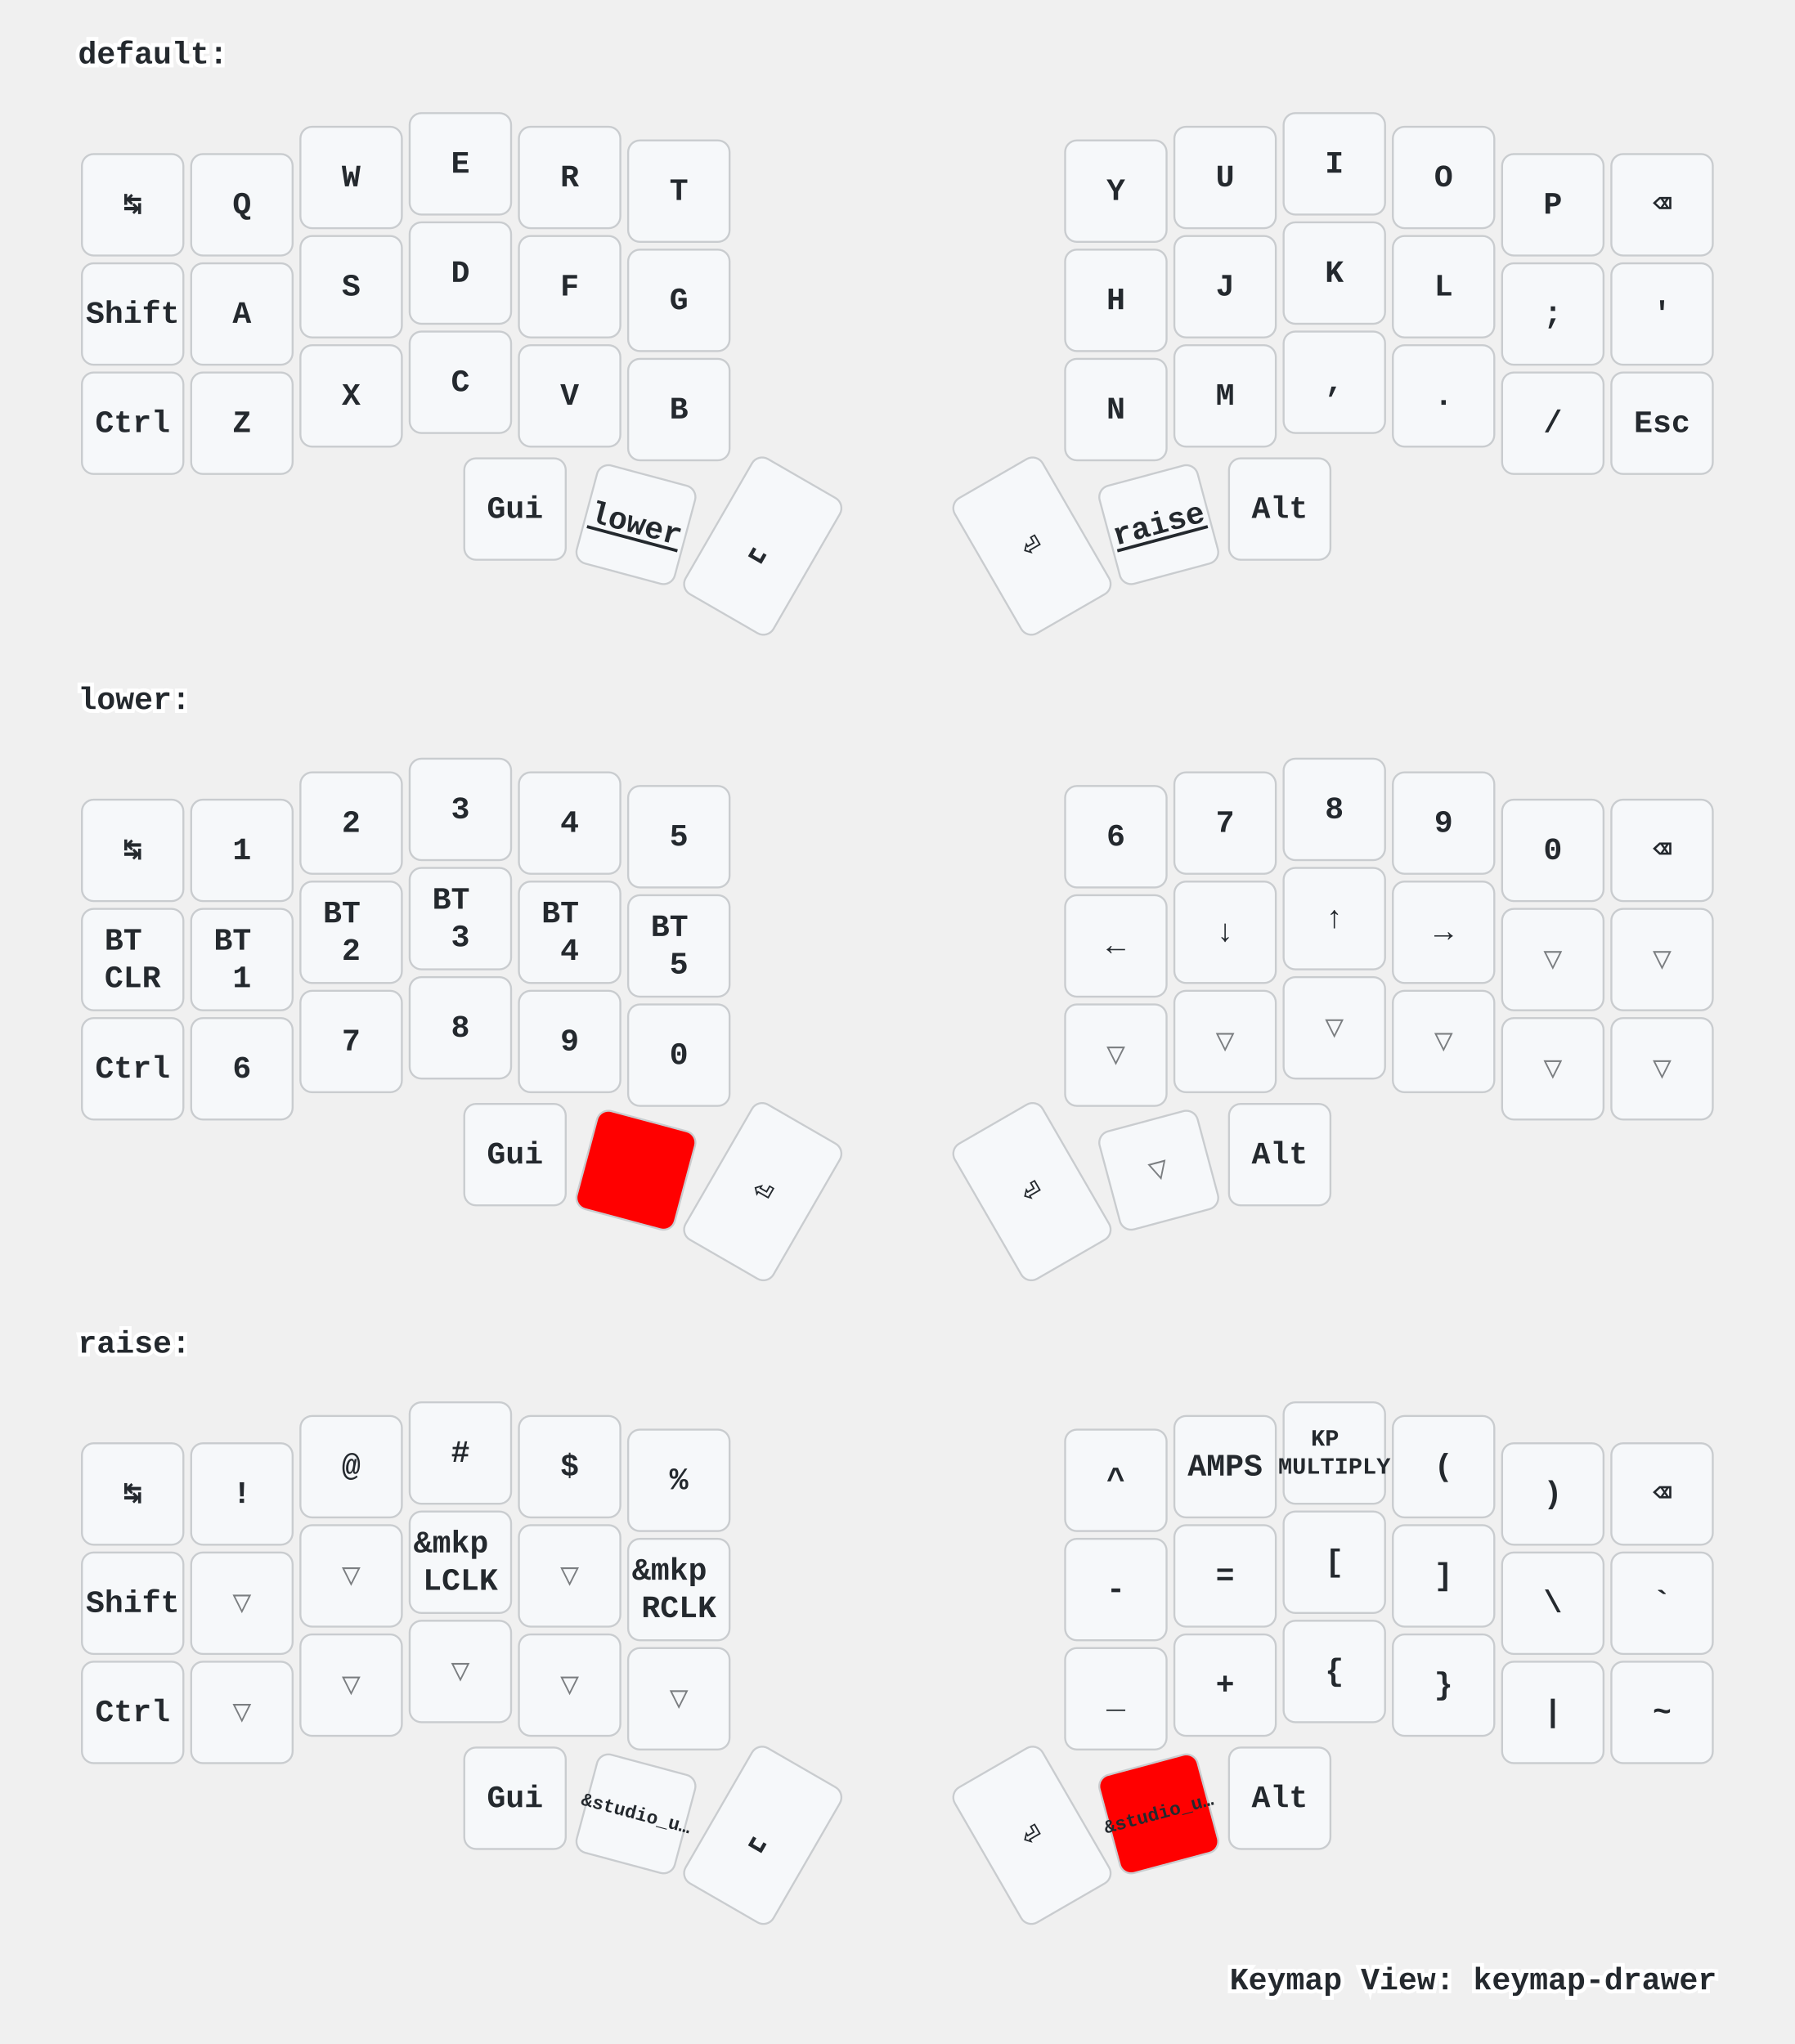
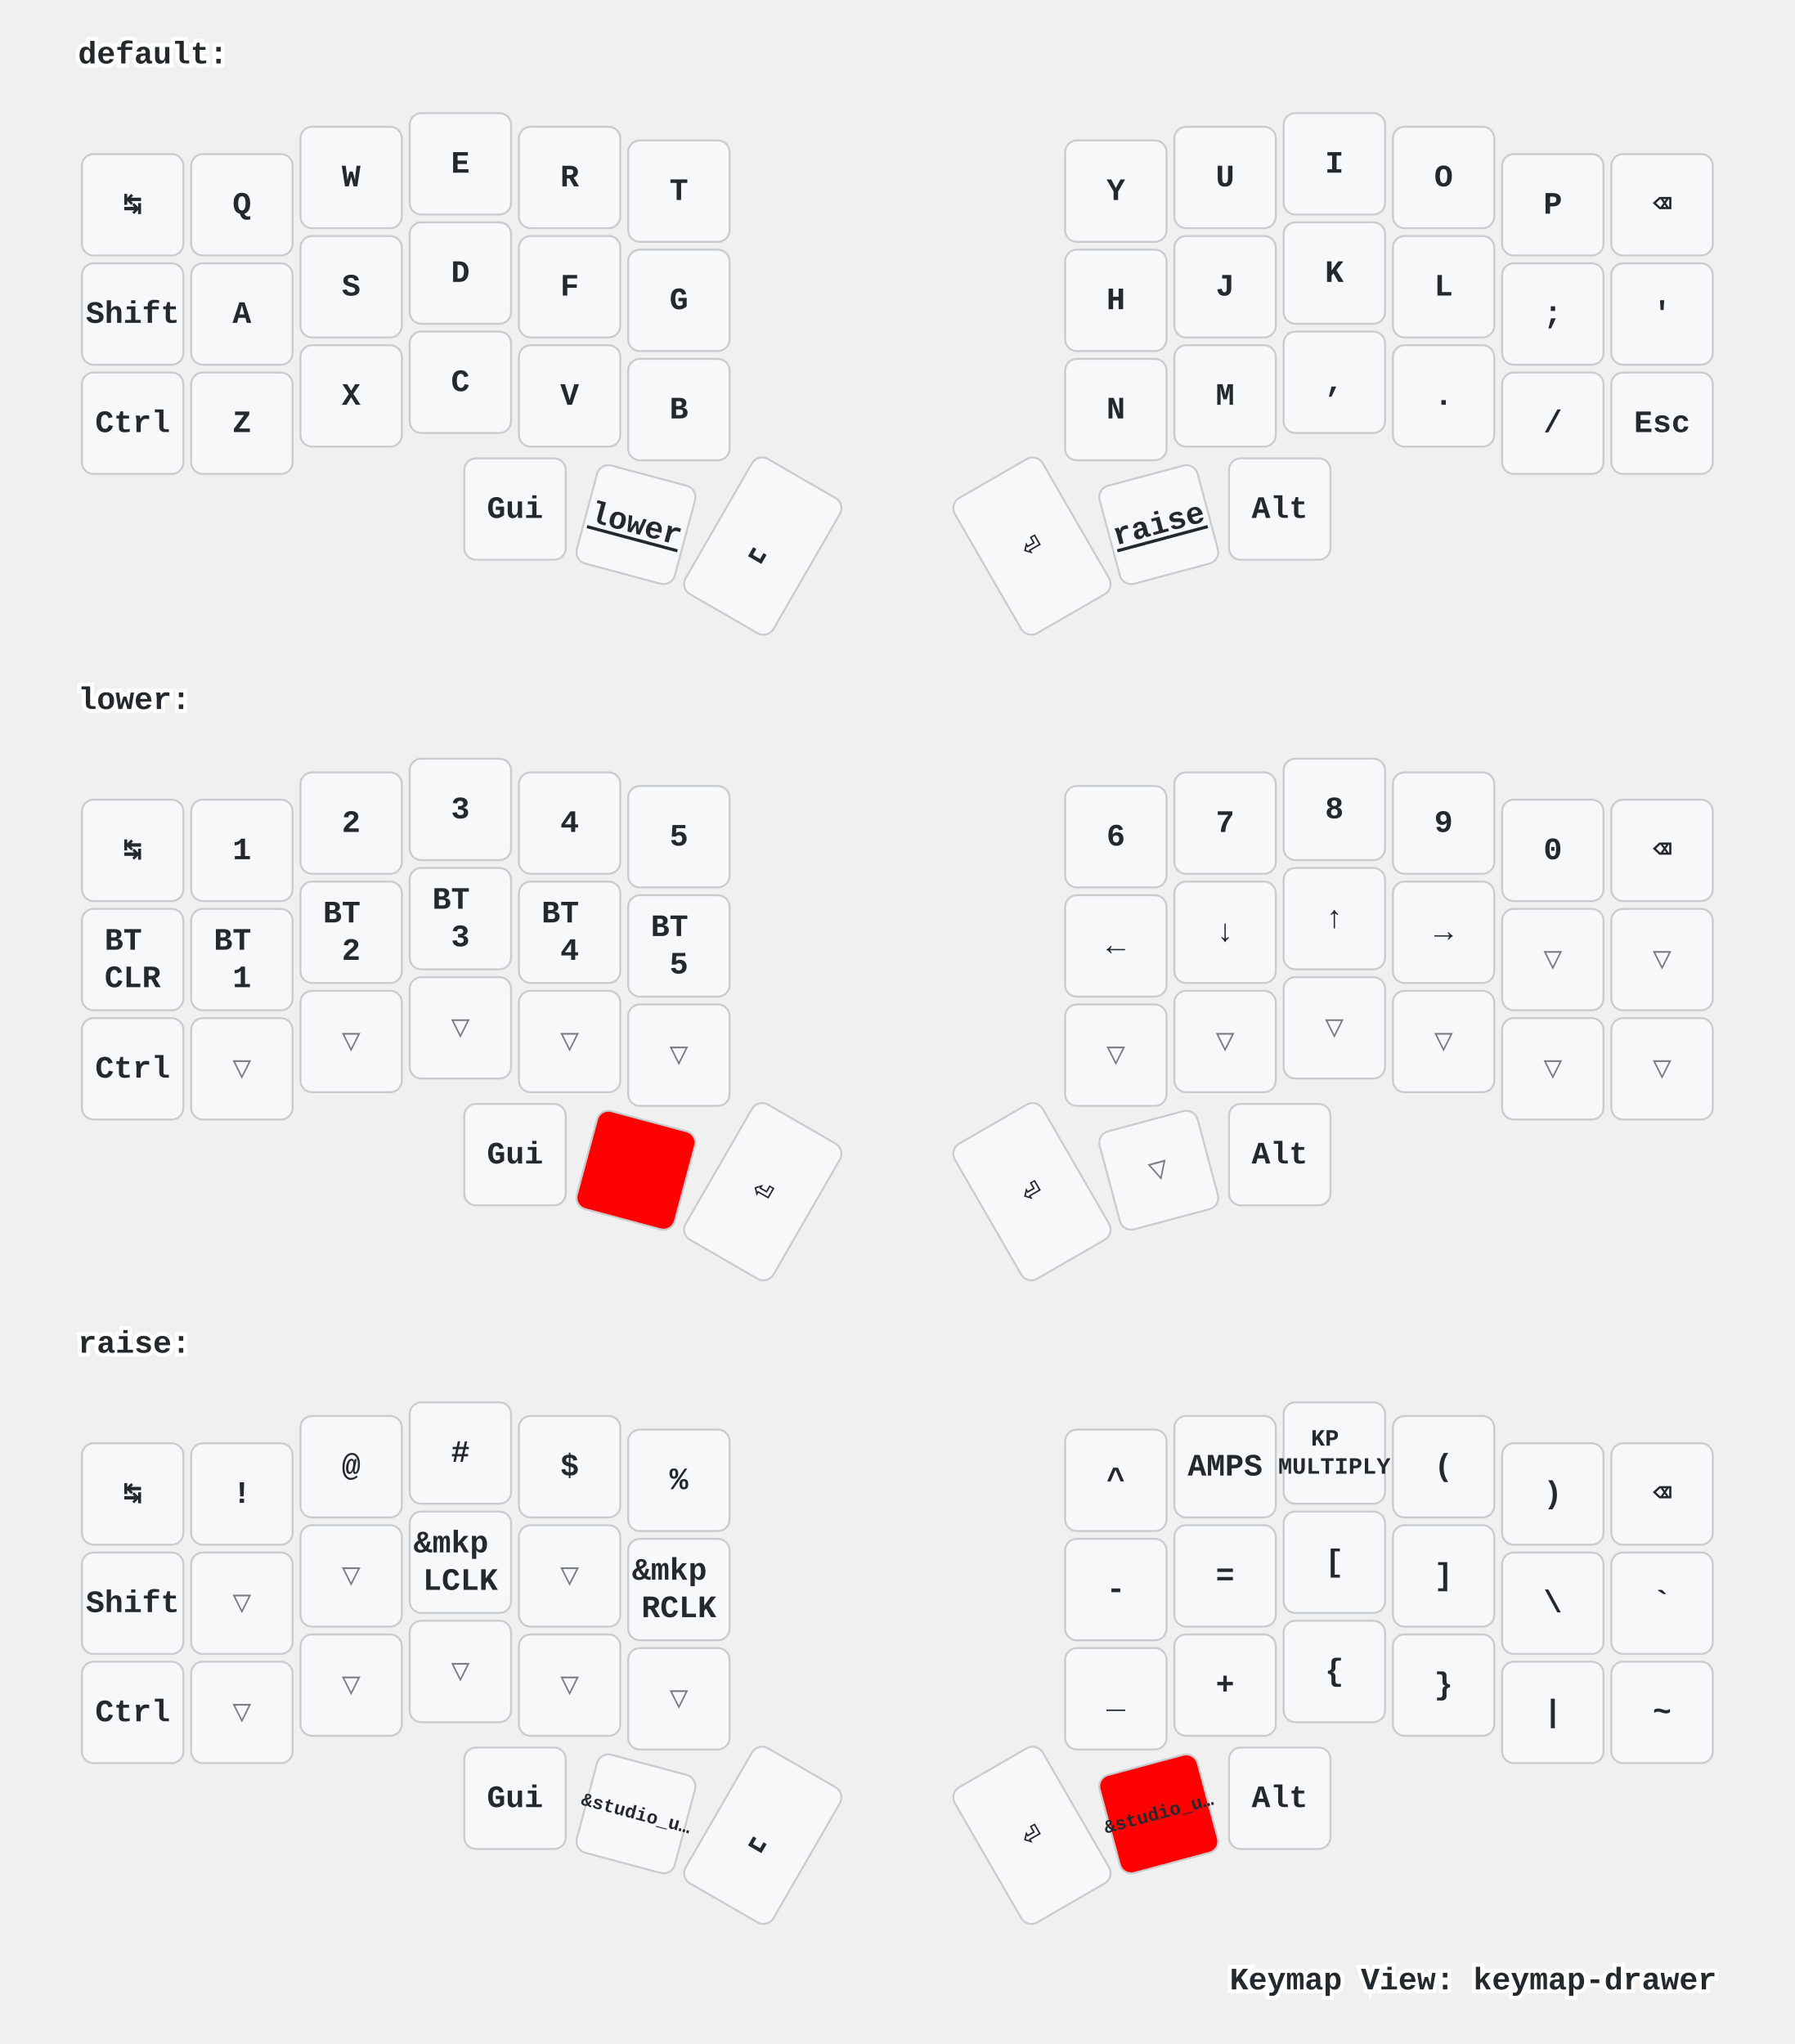
<svg xmlns="http://www.w3.org/2000/svg" width="920" height="1048" viewBox="0 0 920 1048" class="keymap">
  <style>/* inherit to force styles through use tags */
svg path {
    fill: inherit;
}

/* font and background color specifications */
svg.keymap {
    font-family: SFMono-Regular,Consolas,Liberation Mono,Menlo,monospace;
    font-size: 14px;
    font-kerning: normal;
    text-rendering: optimizeLegibility;
    fill: #24292e;
}

/* default key styling */
rect.key {
    fill: #f6f8fa;
}

rect.key, rect.combo {
    stroke: #c9cccf;
    stroke-width: 1;
}

/* default key side styling, only used is draw_key_sides is set */
rect.side {
    filter: brightness(90%);
}

/* color accent for combo boxes */
rect.combo, rect.combo-separate {
    fill: #cdf;
}

/* color accent for held keys */
rect.held, rect.combo.held {
    fill: #fdd;
}

/* color accent for ghost (optional) keys */
rect.ghost, rect.combo.ghost {
    stroke-dasharray: 4, 4;
    stroke-width: 2;
}

text {
    text-anchor: middle;
    dominant-baseline: middle;
}

/* styling for layer labels */
text.label {
    font-weight: bold;
    text-anchor: start;
    stroke: white;
    stroke-width: 4;
    paint-order: stroke;
}

/* styling for optional footer */
text.footer {
    text-anchor: end;
    dominant-baseline: auto;
    stroke: white;
    stroke-width: 4;
    paint-order: stroke;
}

/* styling for combo tap, and key non-tap label text */
text.combo, text.hold, text.shifted, text.left, text.right {
    font-size: 11px;
}

text.hold {
    text-anchor: middle;
    dominant-baseline: auto;
}

text.shifted {
    text-anchor: middle;
    dominant-baseline: hanging;
}

text.left {
    text-anchor: start;
}

text.right {
    text-anchor: end;
}

text.layer-activator {
    text-decoration: underline;
}

/* styling for hold/shifted label text in combo box */
text.combo.hold, text.combo.shifted, text.combo.left, text.combo.right {
    font-size: 8px;
}

/* lighter symbol for transparent keys */
text.trans {
    fill: #7b7e81;
}

/* styling for combo dendrons */
path.combo {
    stroke-width: 1;
    stroke: gray;
    fill: none;
}

/* Start Tabler Icons Cleanup */
/* cannot use height/width with glyphs */
.icon-tabler &gt; path {
    fill: inherit;
    stroke: inherit;
    stroke-width: 2;
}
/* hide tabler's default box */
.icon-tabler &gt; path[stroke="none"][fill="none"] {
    visibility: hidden;
}
/* End Tabler Icons Cleanup */

/* For default sytles, see https://github.com/caksoylar/keymap-drawer/blob/main/keymap_drawer/config.py#L85 */

svg.keymap {
  font-family: Ubuntu Mono, Inconsolata, Consolas, Liberation Mono, Menlo, monospace;
  font-size: 16px;
  font-weight: bold;
  text-rendering: optimizeLegibility;
}

/* Color accent for held keys
red = #f00
green = #0f0
blue = #00f
yellow = #ff0
cyan = #0ff
magenta = #f0f
white = #fff
black = #000
grey = #888
light grey = #ccc
#ffc
*/
rect.held, rect.combo.held {
    fill: #f00;
}

/* Technique borrowed and extended from https://github.com/englmaxi/zmk-config/blob/master/keymap-drawer/config.yaml */
.sym_sub_text.tap {
  translate: -5px 2px;
  font-size: 20px;
}
.sym_sub_text.shifted {
  translate: 10px 13px;
  font-size: 10px;
  opacity: 1.0;
}
.combo.sym_sub_text.tap {
  translate: -1px 1px;
}
.combo.sym_sub_text.shifted {
  translate: 7px 5px;
  font-size: 10px;
  opacity: 1.0;
}

/* Toggle */
.toggle.shifted {
  translate: -10px 12px;
}

.toggle.hold {
  translate: 13px -23px;
}

/* Variant for tap-dances */
.tap_dance.tap {
  translate: -7px 0px;
  font-size: 12px;
}
.tap_dance.shifted {
  translate: 7px 17px;
  font-size: 12px;
  opacity: 1.0;
}

/* Variant for symbol next to symbol */
.sym_by_sym.tap {
  translate: -6px 0px;
}
.sym_by_sym.shifted {
  translate: 10px 12px;
  opacity: 1.0;
}

.combo.sym_by_sym.tap {
  translate: -35px 0px;
}
.combo.sym_by_sym.shifted {
  translate: 35px 20px;
  opacity: 1.0;
}

.combo.sym_by_sym.hold {
  visibility: hidden;
}

/* hide hold box for combo sym_by_sym */
.combo.sym_by_sym.hold &gt; path[stroke="none"][fill="none"] {
  visibility: hidden;
}
</style>
  <g transform="translate(40, 0)" class="layer-default">
    <text x="0" y="28" class="label" id="default">default:</text>
    <g transform="translate(0, 56)">
      <g transform="translate(28, 49)" class="key keypos-0">
        <rect rx="6" ry="6" x="-26" y="-26" width="52" height="52" class="key" />
        <text x="0" y="0" class="key tap">↹</text>
      </g>
      <g transform="translate(84, 49)" class="key keypos-1">
        <rect rx="6" ry="6" x="-26" y="-26" width="52" height="52" class="key" />
        <text x="0" y="0" class="key tap">Q</text>
      </g>
      <g transform="translate(140, 35)" class="key keypos-2">
        <rect rx="6" ry="6" x="-26" y="-26" width="52" height="52" class="key" />
        <text x="0" y="0" class="key tap">W</text>
      </g>
      <g transform="translate(196, 28)" class="key keypos-3">
        <rect rx="6" ry="6" x="-26" y="-26" width="52" height="52" class="key" />
        <text x="0" y="0" class="key tap">E</text>
      </g>
      <g transform="translate(252, 35)" class="key keypos-4">
        <rect rx="6" ry="6" x="-26" y="-26" width="52" height="52" class="key" />
        <text x="0" y="0" class="key tap">R</text>
      </g>
      <g transform="translate(308, 42)" class="key keypos-5">
        <rect rx="6" ry="6" x="-26" y="-26" width="52" height="52" class="key" />
        <text x="0" y="0" class="key tap">T</text>
      </g>
      <g transform="translate(532, 42)" class="key keypos-6">
        <rect rx="6" ry="6" x="-26" y="-26" width="52" height="52" class="key" />
        <text x="0" y="0" class="key tap">Y</text>
      </g>
      <g transform="translate(588, 35)" class="key keypos-7">
        <rect rx="6" ry="6" x="-26" y="-26" width="52" height="52" class="key" />
        <text x="0" y="0" class="key tap">U</text>
      </g>
      <g transform="translate(644, 28)" class="key keypos-8">
        <rect rx="6" ry="6" x="-26" y="-26" width="52" height="52" class="key" />
        <text x="0" y="0" class="key tap">I</text>
      </g>
      <g transform="translate(700, 35)" class="key keypos-9">
        <rect rx="6" ry="6" x="-26" y="-26" width="52" height="52" class="key" />
        <text x="0" y="0" class="key tap">O</text>
      </g>
      <g transform="translate(756, 49)" class="key keypos-10">
        <rect rx="6" ry="6" x="-26" y="-26" width="52" height="52" class="key" />
        <text x="0" y="0" class="key tap">P</text>
      </g>
      <g transform="translate(812, 49)" class="key keypos-11">
        <rect rx="6" ry="6" x="-26" y="-26" width="52" height="52" class="key" />
        <text x="0" y="0" class="key tap">⌫</text>
      </g>
      <g transform="translate(28, 105)" class="key keypos-12">
        <rect rx="6" ry="6" x="-26" y="-26" width="52" height="52" class="key" />
        <text x="0" y="0" class="key tap">Shift</text>
      </g>
      <g transform="translate(84, 105)" class="key keypos-13">
        <rect rx="6" ry="6" x="-26" y="-26" width="52" height="52" class="key" />
        <text x="0" y="0" class="key tap">A</text>
      </g>
      <g transform="translate(140, 91)" class="key keypos-14">
        <rect rx="6" ry="6" x="-26" y="-26" width="52" height="52" class="key" />
        <text x="0" y="0" class="key tap">S</text>
      </g>
      <g transform="translate(196, 84)" class="key keypos-15">
        <rect rx="6" ry="6" x="-26" y="-26" width="52" height="52" class="key" />
        <text x="0" y="0" class="key tap">D</text>
      </g>
      <g transform="translate(252, 91)" class="key keypos-16">
        <rect rx="6" ry="6" x="-26" y="-26" width="52" height="52" class="key" />
        <text x="0" y="0" class="key tap">F</text>
      </g>
      <g transform="translate(308, 98)" class="key keypos-17">
        <rect rx="6" ry="6" x="-26" y="-26" width="52" height="52" class="key" />
        <text x="0" y="0" class="key tap">G</text>
      </g>
      <g transform="translate(532, 98)" class="key keypos-18">
        <rect rx="6" ry="6" x="-26" y="-26" width="52" height="52" class="key" />
        <text x="0" y="0" class="key tap">H</text>
      </g>
      <g transform="translate(588, 91)" class="key keypos-19">
        <rect rx="6" ry="6" x="-26" y="-26" width="52" height="52" class="key" />
        <text x="0" y="0" class="key tap">J</text>
      </g>
      <g transform="translate(644, 84)" class="key keypos-20">
        <rect rx="6" ry="6" x="-26" y="-26" width="52" height="52" class="key" />
        <text x="0" y="0" class="key tap">K</text>
      </g>
      <g transform="translate(700, 91)" class="key keypos-21">
        <rect rx="6" ry="6" x="-26" y="-26" width="52" height="52" class="key" />
        <text x="0" y="0" class="key tap">L</text>
      </g>
      <g transform="translate(756, 105)" class="key keypos-22">
        <rect rx="6" ry="6" x="-26" y="-26" width="52" height="52" class="key" />
        <text x="0" y="0" class="key tap">;</text>
      </g>
      <g transform="translate(812, 105)" class="key keypos-23">
        <rect rx="6" ry="6" x="-26" y="-26" width="52" height="52" class="key" />
        <text x="0" y="0" class="key tap">'</text>
      </g>
      <g transform="translate(28, 161)" class="key keypos-24">
        <rect rx="6" ry="6" x="-26" y="-26" width="52" height="52" class="key" />
        <text x="0" y="0" class="key tap">Ctrl</text>
      </g>
      <g transform="translate(84, 161)" class="key keypos-25">
        <rect rx="6" ry="6" x="-26" y="-26" width="52" height="52" class="key" />
        <text x="0" y="0" class="key tap">Z</text>
      </g>
      <g transform="translate(140, 147)" class="key keypos-26">
        <rect rx="6" ry="6" x="-26" y="-26" width="52" height="52" class="key" />
        <text x="0" y="0" class="key tap">X</text>
      </g>
      <g transform="translate(196, 140)" class="key keypos-27">
        <rect rx="6" ry="6" x="-26" y="-26" width="52" height="52" class="key" />
        <text x="0" y="0" class="key tap">C</text>
      </g>
      <g transform="translate(252, 147)" class="key keypos-28">
        <rect rx="6" ry="6" x="-26" y="-26" width="52" height="52" class="key" />
        <text x="0" y="0" class="key tap">V</text>
      </g>
      <g transform="translate(308, 154)" class="key keypos-29">
        <rect rx="6" ry="6" x="-26" y="-26" width="52" height="52" class="key" />
        <text x="0" y="0" class="key tap">B</text>
      </g>
      <g transform="translate(532, 154)" class="key keypos-30">
        <rect rx="6" ry="6" x="-26" y="-26" width="52" height="52" class="key" />
        <text x="0" y="0" class="key tap">N</text>
      </g>
      <g transform="translate(588, 147)" class="key keypos-31">
        <rect rx="6" ry="6" x="-26" y="-26" width="52" height="52" class="key" />
        <text x="0" y="0" class="key tap">M</text>
      </g>
      <g transform="translate(644, 140)" class="key keypos-32">
        <rect rx="6" ry="6" x="-26" y="-26" width="52" height="52" class="key" />
        <text x="0" y="0" class="key tap">,</text>
      </g>
      <g transform="translate(700, 147)" class="key keypos-33">
        <rect rx="6" ry="6" x="-26" y="-26" width="52" height="52" class="key" />
        <text x="0" y="0" class="key tap">.</text>
      </g>
      <g transform="translate(756, 161)" class="key keypos-34">
        <rect rx="6" ry="6" x="-26" y="-26" width="52" height="52" class="key" />
        <text x="0" y="0" class="key tap">/</text>
      </g>
      <g transform="translate(812, 161)" class="key keypos-35">
        <rect rx="6" ry="6" x="-26" y="-26" width="52" height="52" class="key" />
        <text x="0" y="0" class="key tap">Esc</text>
      </g>
      <g transform="translate(224, 205)" class="key keypos-36">
        <rect rx="6" ry="6" x="-26" y="-26" width="52" height="52" class="key" />
        <text x="0" y="0" class="key tap">Gui</text>
      </g>
      <g transform="translate(286, 213) rotate(15.0)" class="key keypos-37">
        <rect rx="6" ry="6" x="-26" y="-26" width="52" height="52" class="key" />
        <a href="#lower">
          <text x="0" y="0" class="key tap layer-activator">lower</text>
        </a>
      </g>
      <g transform="translate(351, 224) rotate(30.0)" class="key keypos-38">
        <rect rx="6" ry="6" x="-26" y="-40" width="52" height="80" class="key" />
        <text x="0" y="0" class="key tap">␣</text>
      </g>
      <g transform="translate(489, 224) rotate(-30.0)" class="key keypos-39">
        <rect rx="6" ry="6" x="-26" y="-40" width="52" height="80" class="key" />
        <text x="0" y="0" class="key tap">⏎</text>
      </g>
      <g transform="translate(554, 213) rotate(-15.0)" class="key keypos-40">
        <rect rx="6" ry="6" x="-26" y="-26" width="52" height="52" class="key" />
        <a href="#raise">
          <text x="0" y="0" class="key tap layer-activator">raise</text>
        </a>
      </g>
      <g transform="translate(616, 205)" class="key keypos-41">
        <rect rx="6" ry="6" x="-26" y="-26" width="52" height="52" class="key" />
        <text x="0" y="0" class="key tap">Alt</text>
      </g>
    </g>
  </g>
  <g transform="translate(40, 331)" class="layer-lower">
    <text x="0" y="28" class="label" id="lower">lower:</text>
    <g transform="translate(0, 56)">
      <g transform="translate(28, 49)" class="key keypos-0">
        <rect rx="6" ry="6" x="-26" y="-26" width="52" height="52" class="key" />
        <text x="0" y="0" class="key tap">↹</text>
      </g>
      <g transform="translate(84, 49)" class="key keypos-1">
        <rect rx="6" ry="6" x="-26" y="-26" width="52" height="52" class="key" />
        <text x="0" y="0" class="key tap">1</text>
      </g>
      <g transform="translate(140, 35)" class="key keypos-2">
        <rect rx="6" ry="6" x="-26" y="-26" width="52" height="52" class="key" />
        <text x="0" y="0" class="key tap">2</text>
      </g>
      <g transform="translate(196, 28)" class="key keypos-3">
        <rect rx="6" ry="6" x="-26" y="-26" width="52" height="52" class="key" />
        <text x="0" y="0" class="key tap">3</text>
      </g>
      <g transform="translate(252, 35)" class="key keypos-4">
        <rect rx="6" ry="6" x="-26" y="-26" width="52" height="52" class="key" />
        <text x="0" y="0" class="key tap">4</text>
      </g>
      <g transform="translate(308, 42)" class="key keypos-5">
        <rect rx="6" ry="6" x="-26" y="-26" width="52" height="52" class="key" />
        <text x="0" y="0" class="key tap">5</text>
      </g>
      <g transform="translate(532, 42)" class="key keypos-6">
        <rect rx="6" ry="6" x="-26" y="-26" width="52" height="52" class="key" />
        <text x="0" y="0" class="key tap">6</text>
      </g>
      <g transform="translate(588, 35)" class="key keypos-7">
        <rect rx="6" ry="6" x="-26" y="-26" width="52" height="52" class="key" />
        <text x="0" y="0" class="key tap">7</text>
      </g>
      <g transform="translate(644, 28)" class="key keypos-8">
        <rect rx="6" ry="6" x="-26" y="-26" width="52" height="52" class="key" />
        <text x="0" y="0" class="key tap">8</text>
      </g>
      <g transform="translate(700, 35)" class="key keypos-9">
        <rect rx="6" ry="6" x="-26" y="-26" width="52" height="52" class="key" />
        <text x="0" y="0" class="key tap">9</text>
      </g>
      <g transform="translate(756, 49)" class="key keypos-10">
        <rect rx="6" ry="6" x="-26" y="-26" width="52" height="52" class="key" />
        <text x="0" y="0" class="key tap">0</text>
      </g>
      <g transform="translate(812, 49)" class="key keypos-11">
        <rect rx="6" ry="6" x="-26" y="-26" width="52" height="52" class="key" />
        <text x="0" y="0" class="key tap">⌫</text>
      </g>
      <g transform="translate(28, 105)" class="key keypos-12">
        <rect rx="6" ry="6" x="-26" y="-26" width="52" height="52" class="key" />
        <text x="0" y="0" class="key tap">
          <tspan x="0" dy="-0.6em">BT</tspan>
          <tspan x="0" dy="1.2em">CLR</tspan>
        </text>
      </g>
      <g transform="translate(84, 105)" class="key keypos-13">
        <rect rx="6" ry="6" x="-26" y="-26" width="52" height="52" class="key" />
        <text x="0" y="0" class="key tap">
          <tspan x="0" dy="-0.6em">BT</tspan>
          <tspan x="0" dy="1.2em">1</tspan>
        </text>
      </g>
      <g transform="translate(140, 91)" class="key keypos-14">
        <rect rx="6" ry="6" x="-26" y="-26" width="52" height="52" class="key" />
        <text x="0" y="0" class="key tap">
          <tspan x="0" dy="-0.6em">BT</tspan>
          <tspan x="0" dy="1.2em">2</tspan>
        </text>
      </g>
      <g transform="translate(196, 84)" class="key keypos-15">
        <rect rx="6" ry="6" x="-26" y="-26" width="52" height="52" class="key" />
        <text x="0" y="0" class="key tap">
          <tspan x="0" dy="-0.6em">BT</tspan>
          <tspan x="0" dy="1.2em">3</tspan>
        </text>
      </g>
      <g transform="translate(252, 91)" class="key keypos-16">
        <rect rx="6" ry="6" x="-26" y="-26" width="52" height="52" class="key" />
        <text x="0" y="0" class="key tap">
          <tspan x="0" dy="-0.6em">BT</tspan>
          <tspan x="0" dy="1.2em">4</tspan>
        </text>
      </g>
      <g transform="translate(308, 98)" class="key keypos-17">
        <rect rx="6" ry="6" x="-26" y="-26" width="52" height="52" class="key" />
        <text x="0" y="0" class="key tap">
          <tspan x="0" dy="-0.6em">BT</tspan>
          <tspan x="0" dy="1.2em">5</tspan>
        </text>
      </g>
      <g transform="translate(532, 98)" class="key keypos-18">
        <rect rx="6" ry="6" x="-26" y="-26" width="52" height="52" class="key" />
        <text x="0" y="0" class="key tap">←</text>
      </g>
      <g transform="translate(588, 91)" class="key keypos-19">
        <rect rx="6" ry="6" x="-26" y="-26" width="52" height="52" class="key" />
        <text x="0" y="0" class="key tap">↓</text>
      </g>
      <g transform="translate(644, 84)" class="key keypos-20">
        <rect rx="6" ry="6" x="-26" y="-26" width="52" height="52" class="key" />
        <text x="0" y="0" class="key tap">↑</text>
      </g>
      <g transform="translate(700, 91)" class="key keypos-21">
        <rect rx="6" ry="6" x="-26" y="-26" width="52" height="52" class="key" />
        <text x="0" y="0" class="key tap">→</text>
      </g>
      <g transform="translate(756, 105)" class="key trans keypos-22">
        <rect rx="6" ry="6" x="-26" y="-26" width="52" height="52" class="key trans" />
        <text x="0" y="0" class="key trans tap">▽</text>
      </g>
      <g transform="translate(812, 105)" class="key trans keypos-23">
        <rect rx="6" ry="6" x="-26" y="-26" width="52" height="52" class="key trans" />
        <text x="0" y="0" class="key trans tap">▽</text>
      </g>
      <g transform="translate(28, 161)" class="key keypos-24">
        <rect rx="6" ry="6" x="-26" y="-26" width="52" height="52" class="key" />
        <text x="0" y="0" class="key tap">Ctrl</text>
      </g>
-       <g transform="translate(84, 161)" class="key keypos-25">
-         <rect rx="6" ry="6" x="-26" y="-26" width="52" height="52" class="key" />
-         <text x="0" y="0" class="key tap">6</text>
-       </g>
-       <g transform="translate(140, 147)" class="key keypos-26">
-         <rect rx="6" ry="6" x="-26" y="-26" width="52" height="52" class="key" />
-         <text x="0" y="0" class="key tap">7</text>
-       </g>
-       <g transform="translate(196, 140)" class="key keypos-27">
-         <rect rx="6" ry="6" x="-26" y="-26" width="52" height="52" class="key" />
-         <text x="0" y="0" class="key tap">8</text>
-       </g>
-       <g transform="translate(252, 147)" class="key keypos-28">
-         <rect rx="6" ry="6" x="-26" y="-26" width="52" height="52" class="key" />
-         <text x="0" y="0" class="key tap">9</text>
-       </g>
-       <g transform="translate(308, 154)" class="key keypos-29">
-         <rect rx="6" ry="6" x="-26" y="-26" width="52" height="52" class="key" />
-         <text x="0" y="0" class="key tap">0</text>
+       <g transform="translate(84, 161)" class="key trans keypos-25">
+         <rect rx="6" ry="6" x="-26" y="-26" width="52" height="52" class="key trans" />
+         <text x="0" y="0" class="key trans tap">▽</text>
+       </g>
+       <g transform="translate(140, 147)" class="key trans keypos-26">
+         <rect rx="6" ry="6" x="-26" y="-26" width="52" height="52" class="key trans" />
+         <text x="0" y="0" class="key trans tap">▽</text>
+       </g>
+       <g transform="translate(196, 140)" class="key trans keypos-27">
+         <rect rx="6" ry="6" x="-26" y="-26" width="52" height="52" class="key trans" />
+         <text x="0" y="0" class="key trans tap">▽</text>
+       </g>
+       <g transform="translate(252, 147)" class="key trans keypos-28">
+         <rect rx="6" ry="6" x="-26" y="-26" width="52" height="52" class="key trans" />
+         <text x="0" y="0" class="key trans tap">▽</text>
+       </g>
+       <g transform="translate(308, 154)" class="key trans keypos-29">
+         <rect rx="6" ry="6" x="-26" y="-26" width="52" height="52" class="key trans" />
+         <text x="0" y="0" class="key trans tap">▽</text>
      </g>
      <g transform="translate(532, 154)" class="key trans keypos-30">
        <rect rx="6" ry="6" x="-26" y="-26" width="52" height="52" class="key trans" />
        <text x="0" y="0" class="key trans tap">▽</text>
      </g>
      <g transform="translate(588, 147)" class="key trans keypos-31">
        <rect rx="6" ry="6" x="-26" y="-26" width="52" height="52" class="key trans" />
        <text x="0" y="0" class="key trans tap">▽</text>
      </g>
      <g transform="translate(644, 140)" class="key trans keypos-32">
        <rect rx="6" ry="6" x="-26" y="-26" width="52" height="52" class="key trans" />
        <text x="0" y="0" class="key trans tap">▽</text>
      </g>
      <g transform="translate(700, 147)" class="key trans keypos-33">
        <rect rx="6" ry="6" x="-26" y="-26" width="52" height="52" class="key trans" />
        <text x="0" y="0" class="key trans tap">▽</text>
      </g>
      <g transform="translate(756, 161)" class="key trans keypos-34">
        <rect rx="6" ry="6" x="-26" y="-26" width="52" height="52" class="key trans" />
        <text x="0" y="0" class="key trans tap">▽</text>
      </g>
      <g transform="translate(812, 161)" class="key trans keypos-35">
        <rect rx="6" ry="6" x="-26" y="-26" width="52" height="52" class="key trans" />
        <text x="0" y="0" class="key trans tap">▽</text>
      </g>
      <g transform="translate(224, 205)" class="key keypos-36">
        <rect rx="6" ry="6" x="-26" y="-26" width="52" height="52" class="key" />
        <text x="0" y="0" class="key tap">Gui</text>
      </g>
      <g transform="translate(286, 213) rotate(15.0)" class="key held keypos-37">
        <rect rx="6" ry="6" x="-26" y="-26" width="52" height="52" class="key held" />
      </g>
      <g transform="translate(351, 224) rotate(30.0)" class="key keypos-38">
        <rect rx="6" ry="6" x="-26" y="-40" width="52" height="80" class="key" />
        <text x="0" y="0" class="key tap">⏎</text>
      </g>
      <g transform="translate(489, 224) rotate(-30.0)" class="key keypos-39">
        <rect rx="6" ry="6" x="-26" y="-40" width="52" height="80" class="key" />
        <text x="0" y="0" class="key tap">⏎</text>
      </g>
      <g transform="translate(554, 213) rotate(-15.0)" class="key trans keypos-40">
        <rect rx="6" ry="6" x="-26" y="-26" width="52" height="52" class="key trans" />
        <text x="0" y="0" class="key trans tap">▽</text>
      </g>
      <g transform="translate(616, 205)" class="key keypos-41">
        <rect rx="6" ry="6" x="-26" y="-26" width="52" height="52" class="key" />
        <text x="0" y="0" class="key tap">Alt</text>
      </g>
    </g>
  </g>
  <g transform="translate(40, 661)" class="layer-raise">
    <text x="0" y="28" class="label" id="raise">raise:</text>
    <g transform="translate(0, 56)">
      <g transform="translate(28, 49)" class="key keypos-0">
        <rect rx="6" ry="6" x="-26" y="-26" width="52" height="52" class="key" />
        <text x="0" y="0" class="key tap">↹</text>
      </g>
      <g transform="translate(84, 49)" class="key keypos-1">
        <rect rx="6" ry="6" x="-26" y="-26" width="52" height="52" class="key" />
        <text x="0" y="0" class="key tap">!</text>
      </g>
      <g transform="translate(140, 35)" class="key keypos-2">
        <rect rx="6" ry="6" x="-26" y="-26" width="52" height="52" class="key" />
        <text x="0" y="0" class="key tap">@</text>
      </g>
      <g transform="translate(196, 28)" class="key keypos-3">
        <rect rx="6" ry="6" x="-26" y="-26" width="52" height="52" class="key" />
        <text x="0" y="0" class="key tap">#</text>
      </g>
      <g transform="translate(252, 35)" class="key keypos-4">
        <rect rx="6" ry="6" x="-26" y="-26" width="52" height="52" class="key" />
        <text x="0" y="0" class="key tap">$</text>
      </g>
      <g transform="translate(308, 42)" class="key keypos-5">
        <rect rx="6" ry="6" x="-26" y="-26" width="52" height="52" class="key" />
        <text x="0" y="0" class="key tap">%</text>
      </g>
      <g transform="translate(532, 42)" class="key keypos-6">
        <rect rx="6" ry="6" x="-26" y="-26" width="52" height="52" class="key" />
        <text x="0" y="0" class="key tap">^</text>
      </g>
      <g transform="translate(588, 35)" class="key keypos-7">
        <rect rx="6" ry="6" x="-26" y="-26" width="52" height="52" class="key" />
        <text x="0" y="0" class="key tap">AMPS</text>
      </g>
      <g transform="translate(644, 28)" class="key keypos-8">
        <rect rx="6" ry="6" x="-26" y="-26" width="52" height="52" class="key" />
        <text x="0" y="0" class="key tap">
          <tspan x="0" dy="-0.6em" style="font-size: 75%">KP</tspan>
          <tspan x="0" dy="1.2em" style="font-size: 75%">MULTIPLY</tspan>
        </text>
      </g>
      <g transform="translate(700, 35)" class="key keypos-9">
        <rect rx="6" ry="6" x="-26" y="-26" width="52" height="52" class="key" />
        <text x="0" y="0" class="key tap">(</text>
      </g>
      <g transform="translate(756, 49)" class="key keypos-10">
        <rect rx="6" ry="6" x="-26" y="-26" width="52" height="52" class="key" />
        <text x="0" y="0" class="key tap">)</text>
      </g>
      <g transform="translate(812, 49)" class="key keypos-11">
        <rect rx="6" ry="6" x="-26" y="-26" width="52" height="52" class="key" />
        <text x="0" y="0" class="key tap">⌫</text>
      </g>
      <g transform="translate(28, 105)" class="key keypos-12">
        <rect rx="6" ry="6" x="-26" y="-26" width="52" height="52" class="key" />
        <text x="0" y="0" class="key tap">Shift</text>
      </g>
      <g transform="translate(84, 105)" class="key trans keypos-13">
        <rect rx="6" ry="6" x="-26" y="-26" width="52" height="52" class="key trans" />
        <text x="0" y="0" class="key trans tap">▽</text>
      </g>
      <g transform="translate(140, 91)" class="key trans keypos-14">
        <rect rx="6" ry="6" x="-26" y="-26" width="52" height="52" class="key trans" />
        <text x="0" y="0" class="key trans tap">▽</text>
      </g>
      <g transform="translate(196, 84)" class="key keypos-15">
        <rect rx="6" ry="6" x="-26" y="-26" width="52" height="52" class="key" />
        <text x="0" y="0" class="key tap">
          <tspan x="0" dy="-0.6em">&amp;mkp</tspan>
          <tspan x="0" dy="1.2em">LCLK</tspan>
        </text>
      </g>
      <g transform="translate(252, 91)" class="key trans keypos-16">
        <rect rx="6" ry="6" x="-26" y="-26" width="52" height="52" class="key trans" />
        <text x="0" y="0" class="key trans tap">▽</text>
      </g>
      <g transform="translate(308, 98)" class="key keypos-17">
        <rect rx="6" ry="6" x="-26" y="-26" width="52" height="52" class="key" />
        <text x="0" y="0" class="key tap">
          <tspan x="0" dy="-0.6em">&amp;mkp</tspan>
          <tspan x="0" dy="1.2em">RCLK</tspan>
        </text>
      </g>
      <g transform="translate(532, 98)" class="key keypos-18">
        <rect rx="6" ry="6" x="-26" y="-26" width="52" height="52" class="key" />
        <text x="0" y="0" class="key tap">-</text>
      </g>
      <g transform="translate(588, 91)" class="key keypos-19">
        <rect rx="6" ry="6" x="-26" y="-26" width="52" height="52" class="key" />
        <text x="0" y="0" class="key tap">=</text>
      </g>
      <g transform="translate(644, 84)" class="key keypos-20">
        <rect rx="6" ry="6" x="-26" y="-26" width="52" height="52" class="key" />
        <text x="0" y="0" class="key tap">[</text>
      </g>
      <g transform="translate(700, 91)" class="key keypos-21">
        <rect rx="6" ry="6" x="-26" y="-26" width="52" height="52" class="key" />
        <text x="0" y="0" class="key tap">]</text>
      </g>
      <g transform="translate(756, 105)" class="key keypos-22">
        <rect rx="6" ry="6" x="-26" y="-26" width="52" height="52" class="key" />
        <text x="0" y="0" class="key tap">\</text>
      </g>
      <g transform="translate(812, 105)" class="key keypos-23">
        <rect rx="6" ry="6" x="-26" y="-26" width="52" height="52" class="key" />
        <text x="0" y="0" class="key tap">`</text>
      </g>
      <g transform="translate(28, 161)" class="key keypos-24">
        <rect rx="6" ry="6" x="-26" y="-26" width="52" height="52" class="key" />
        <text x="0" y="0" class="key tap">Ctrl</text>
      </g>
      <g transform="translate(84, 161)" class="key trans keypos-25">
        <rect rx="6" ry="6" x="-26" y="-26" width="52" height="52" class="key trans" />
        <text x="0" y="0" class="key trans tap">▽</text>
      </g>
      <g transform="translate(140, 147)" class="key trans keypos-26">
        <rect rx="6" ry="6" x="-26" y="-26" width="52" height="52" class="key trans" />
        <text x="0" y="0" class="key trans tap">▽</text>
      </g>
      <g transform="translate(196, 140)" class="key trans keypos-27">
        <rect rx="6" ry="6" x="-26" y="-26" width="52" height="52" class="key trans" />
        <text x="0" y="0" class="key trans tap">▽</text>
      </g>
      <g transform="translate(252, 147)" class="key trans keypos-28">
        <rect rx="6" ry="6" x="-26" y="-26" width="52" height="52" class="key trans" />
        <text x="0" y="0" class="key trans tap">▽</text>
      </g>
      <g transform="translate(308, 154)" class="key trans keypos-29">
        <rect rx="6" ry="6" x="-26" y="-26" width="52" height="52" class="key trans" />
        <text x="0" y="0" class="key trans tap">▽</text>
      </g>
      <g transform="translate(532, 154)" class="key keypos-30">
        <rect rx="6" ry="6" x="-26" y="-26" width="52" height="52" class="key" />
        <text x="0" y="0" class="key tap">_</text>
      </g>
      <g transform="translate(588, 147)" class="key keypos-31">
        <rect rx="6" ry="6" x="-26" y="-26" width="52" height="52" class="key" />
        <text x="0" y="0" class="key tap">+</text>
      </g>
      <g transform="translate(644, 140)" class="key keypos-32">
        <rect rx="6" ry="6" x="-26" y="-26" width="52" height="52" class="key" />
        <text x="0" y="0" class="key tap">{</text>
      </g>
      <g transform="translate(700, 147)" class="key keypos-33">
        <rect rx="6" ry="6" x="-26" y="-26" width="52" height="52" class="key" />
        <text x="0" y="0" class="key tap">}</text>
      </g>
      <g transform="translate(756, 161)" class="key keypos-34">
        <rect rx="6" ry="6" x="-26" y="-26" width="52" height="52" class="key" />
        <text x="0" y="0" class="key tap">|</text>
      </g>
      <g transform="translate(812, 161)" class="key keypos-35">
        <rect rx="6" ry="6" x="-26" y="-26" width="52" height="52" class="key" />
        <text x="0" y="0" class="key tap">~</text>
      </g>
      <g transform="translate(224, 205)" class="key keypos-36">
        <rect rx="6" ry="6" x="-26" y="-26" width="52" height="52" class="key" />
        <text x="0" y="0" class="key tap">Gui</text>
      </g>
      <g transform="translate(286, 213) rotate(15.0)" class="key keypos-37">
        <rect rx="6" ry="6" x="-26" y="-26" width="52" height="52" class="key" />
        <text x="0" y="0" class="key tap">
          <tspan style="font-size: 60%">&amp;studio_u…</tspan>
        </text>
      </g>
      <g transform="translate(351, 224) rotate(30.0)" class="key keypos-38">
        <rect rx="6" ry="6" x="-26" y="-40" width="52" height="80" class="key" />
        <text x="0" y="0" class="key tap">␣</text>
      </g>
      <g transform="translate(489, 224) rotate(-30.0)" class="key keypos-39">
        <rect rx="6" ry="6" x="-26" y="-40" width="52" height="80" class="key" />
        <text x="0" y="0" class="key tap">⏎</text>
      </g>
      <g transform="translate(554, 213) rotate(-15.0)" class="key held keypos-40">
        <rect rx="6" ry="6" x="-26" y="-26" width="52" height="52" class="key held" />
        <text x="0" y="0" class="key held tap">
          <tspan style="font-size: 60%">&amp;studio_u…</tspan>
        </text>
      </g>
      <g transform="translate(616, 205)" class="key keypos-41">
        <rect rx="6" ry="6" x="-26" y="-26" width="52" height="52" class="key" />
        <text x="0" y="0" class="key tap">Alt</text>
      </g>
    </g>
  </g>
  <text x="880.0" y="1020.0" class="footer">Keymap View: <a href="https://github.com/caksoylar/keymap-drawer">keymap-drawer</a>
  </text>
</svg>
